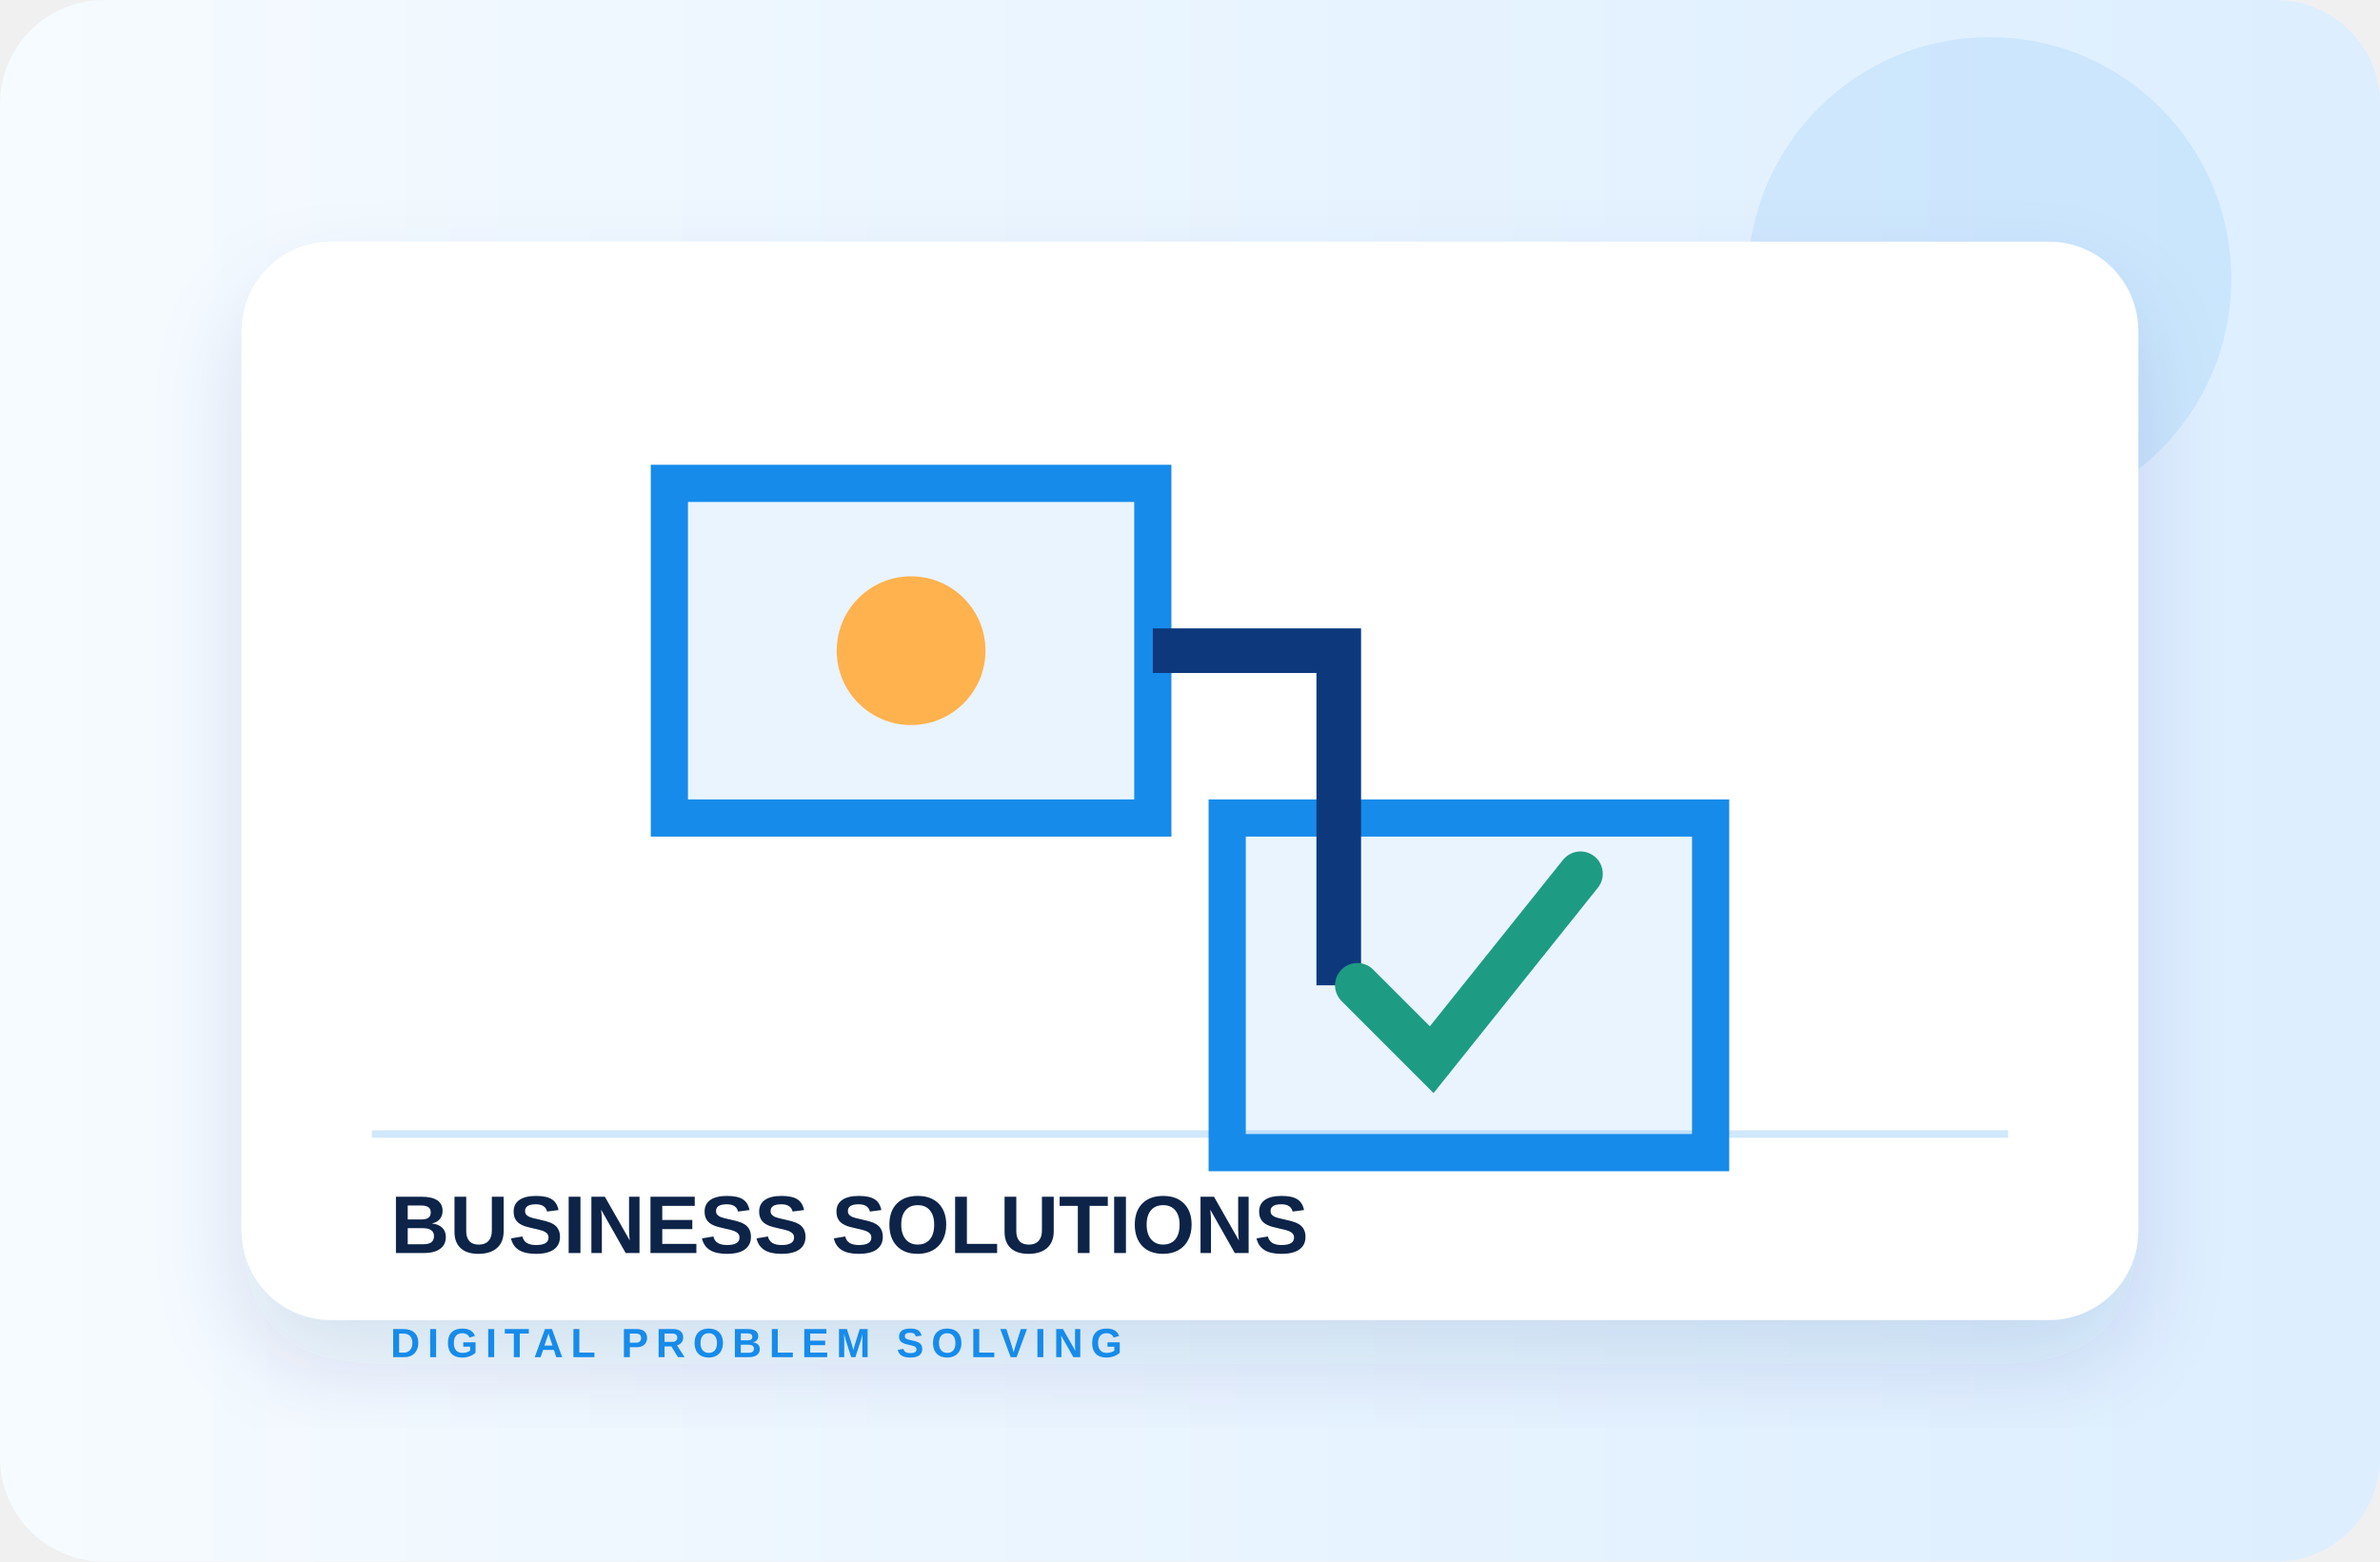
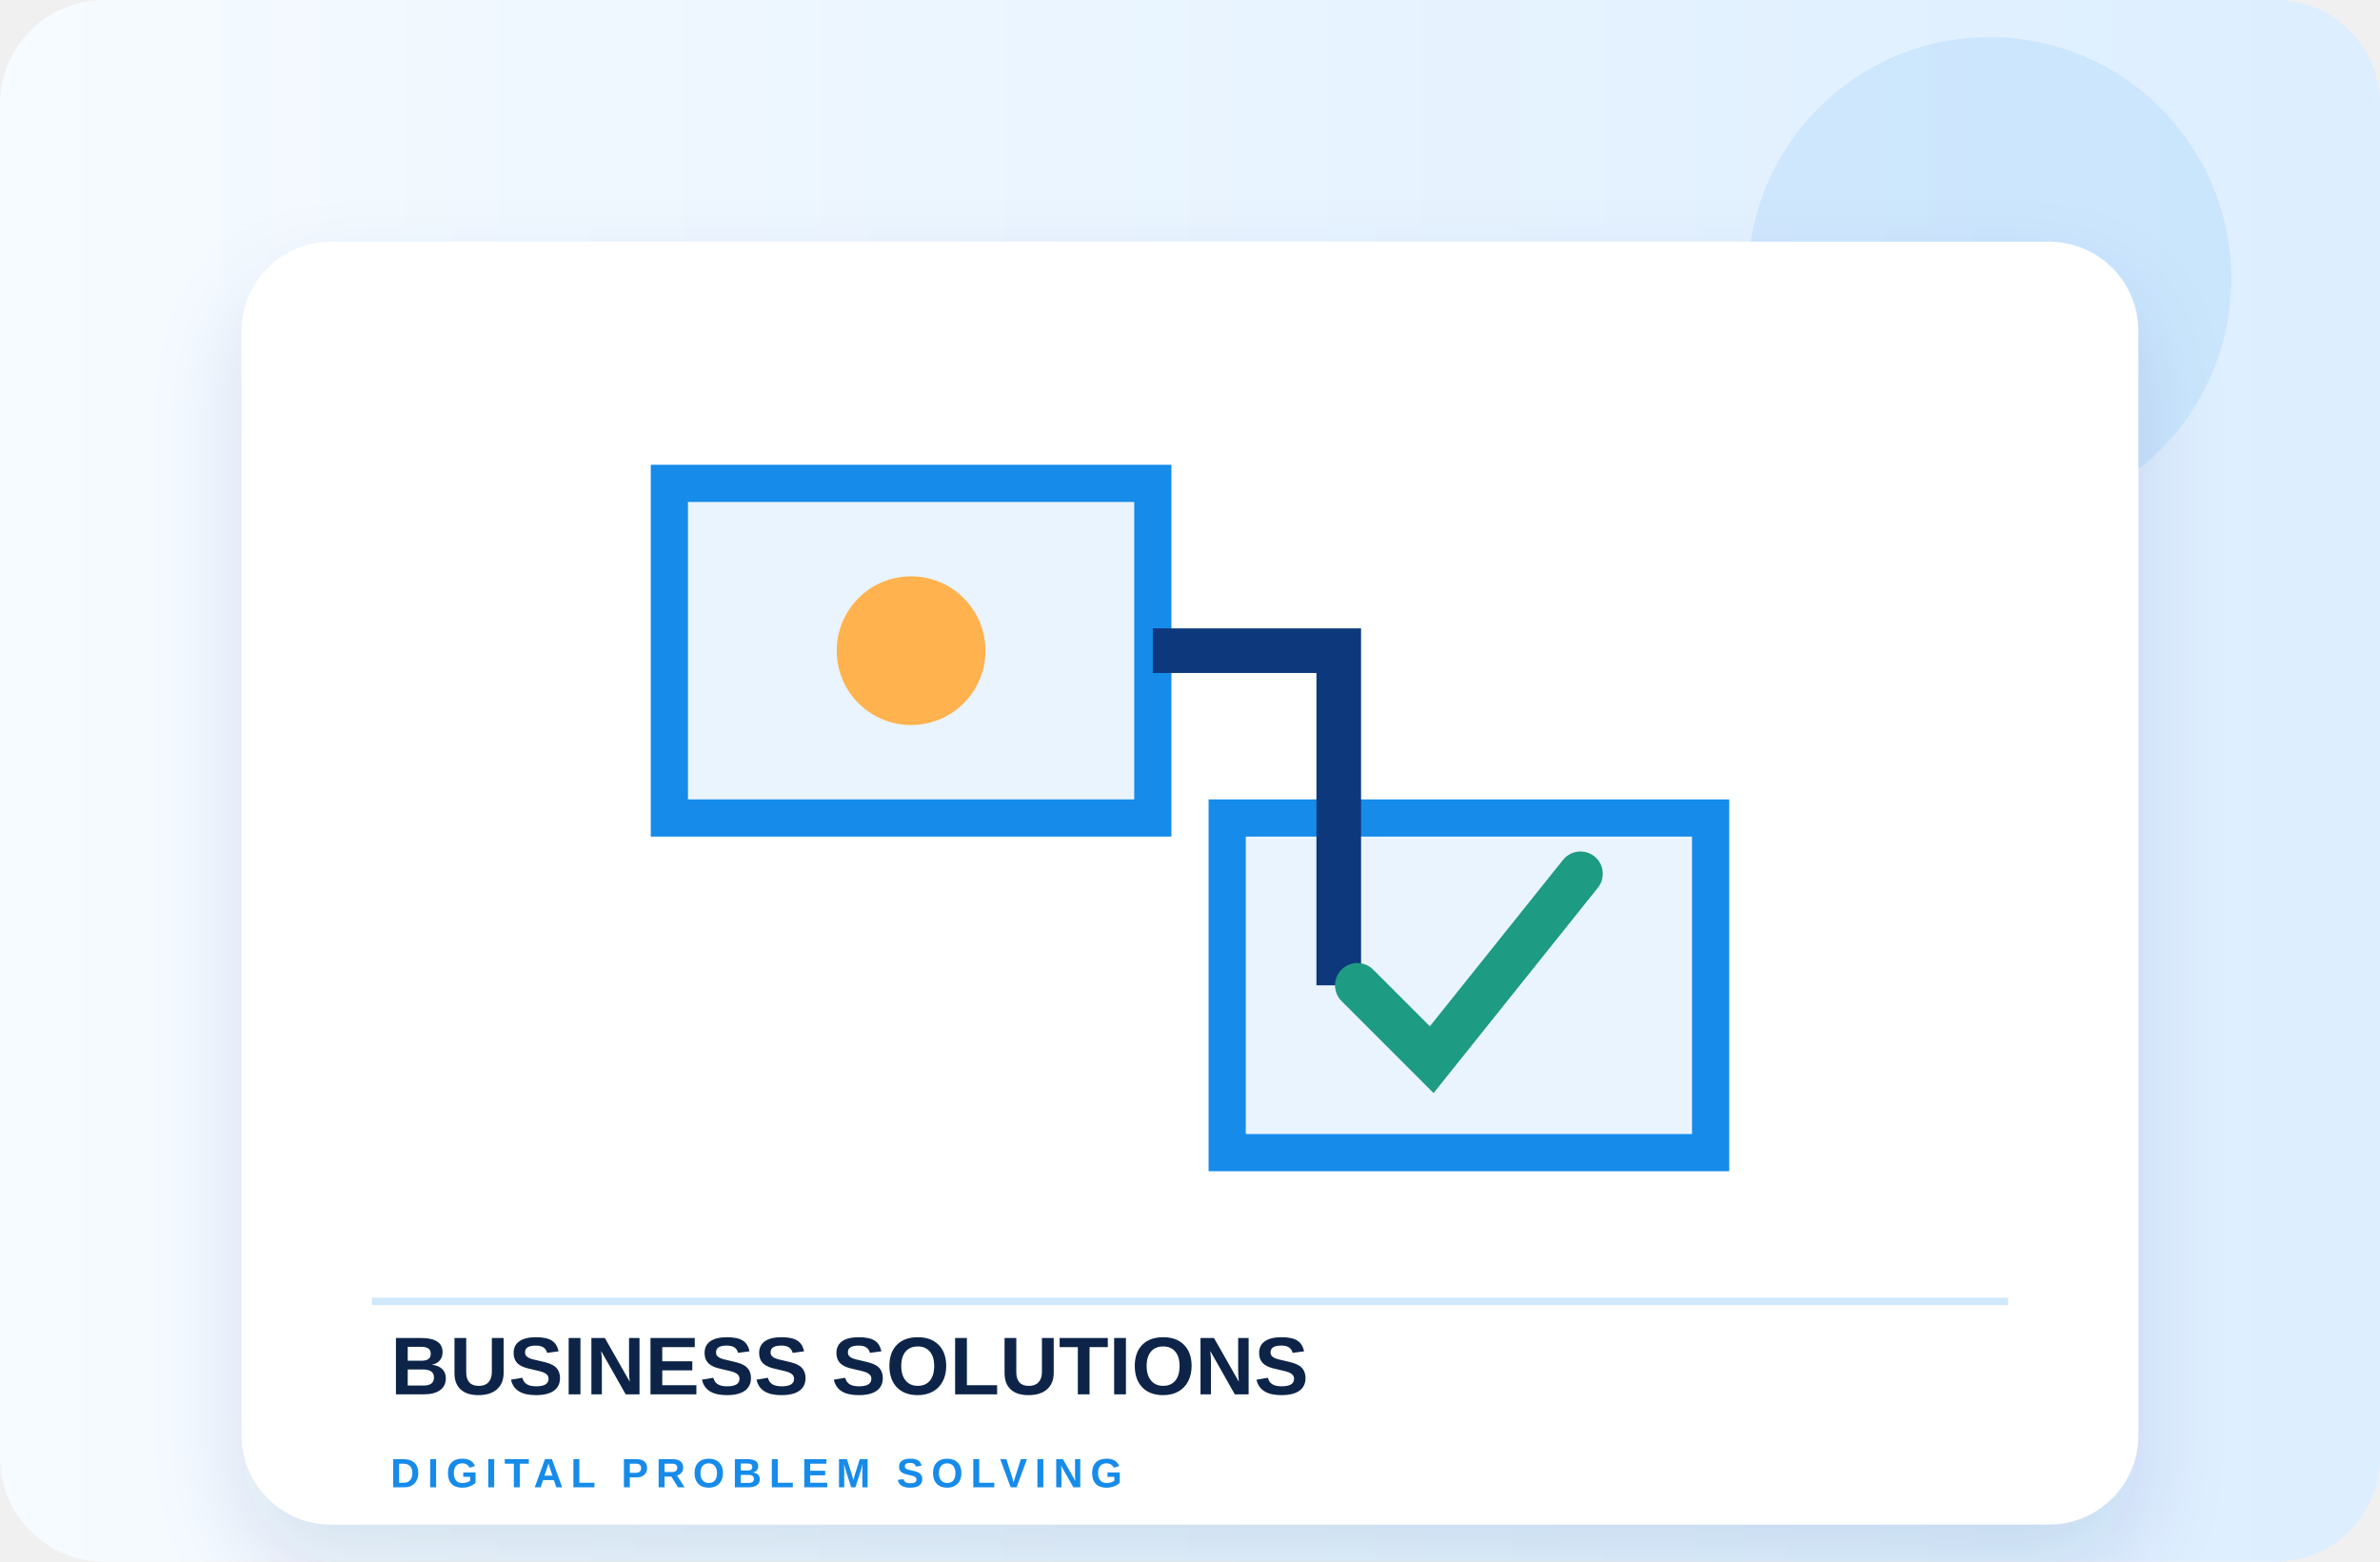
<svg xmlns="http://www.w3.org/2000/svg" viewBox="0 0 640 420" role="img" aria-labelledby="t d">
  <defs>
    <linearGradient id="bg">
      <stop stop-color="#f6fbff" />
      <stop offset="1" stop-color="#dceeff" />
    </linearGradient>
    <filter id="s">
      <feDropShadow dx="0" dy="12" stdDeviation="12" flood-color="#0d397c" flood-opacity=".12" />
    </filter>
  </defs>
  <rect width="640" height="420" rx="28" fill="url(#bg)" />
  <circle cx="535" cy="75" r="65" fill="#168bea" opacity=".1" />
-   <rect x="65" y="65" width="510" height="290" rx="24" fill="#fff" filter="url(#s)" />
+   <rect x="65" y="65" width="510" height="345" rx="24" fill="#fff" filter="url(#s)" />
  <g>
    <path d="M180 130h130v90H180zM330 220h130v90H330z" fill="#eaf4ff" stroke="#168bea" stroke-width="10" />
    <path d="M310 175h50v90" fill="none" stroke="#0d397c" stroke-width="12" />
    <circle cx="245" cy="175" r="20" fill="#ffb24d" />
    <path d="M365 265l20 20 40-50" fill="none" stroke="#1e9b83" stroke-width="12" stroke-linecap="round" />
  </g>
-   <path d="M100 305h440" stroke="#168bea" stroke-width="2" opacity=".2" />
-   <text x="105" y="337" font-family="Arial" font-size="22" font-weight="800" fill="#0d2448">BUSINESS SOLUTIONS</text>
-   <text x="105" y="365" font-family="Arial" font-size="11" font-weight="700" letter-spacing="2" fill="#168bea">DIGITAL PROBLEM SOLVING</text>
+   <path d="M100 350h440" stroke="#168bea" stroke-width="2" opacity=".2" />
+   <text x="105" y="375" font-family="Arial" font-size="22" font-weight="800" fill="#0d2448">BUSINESS SOLUTIONS</text>
+   <text x="105" y="400" font-family="Arial" font-size="11" font-weight="700" letter-spacing="2" fill="#168bea">DIGITAL PROBLEM SOLVING</text>
</svg>
